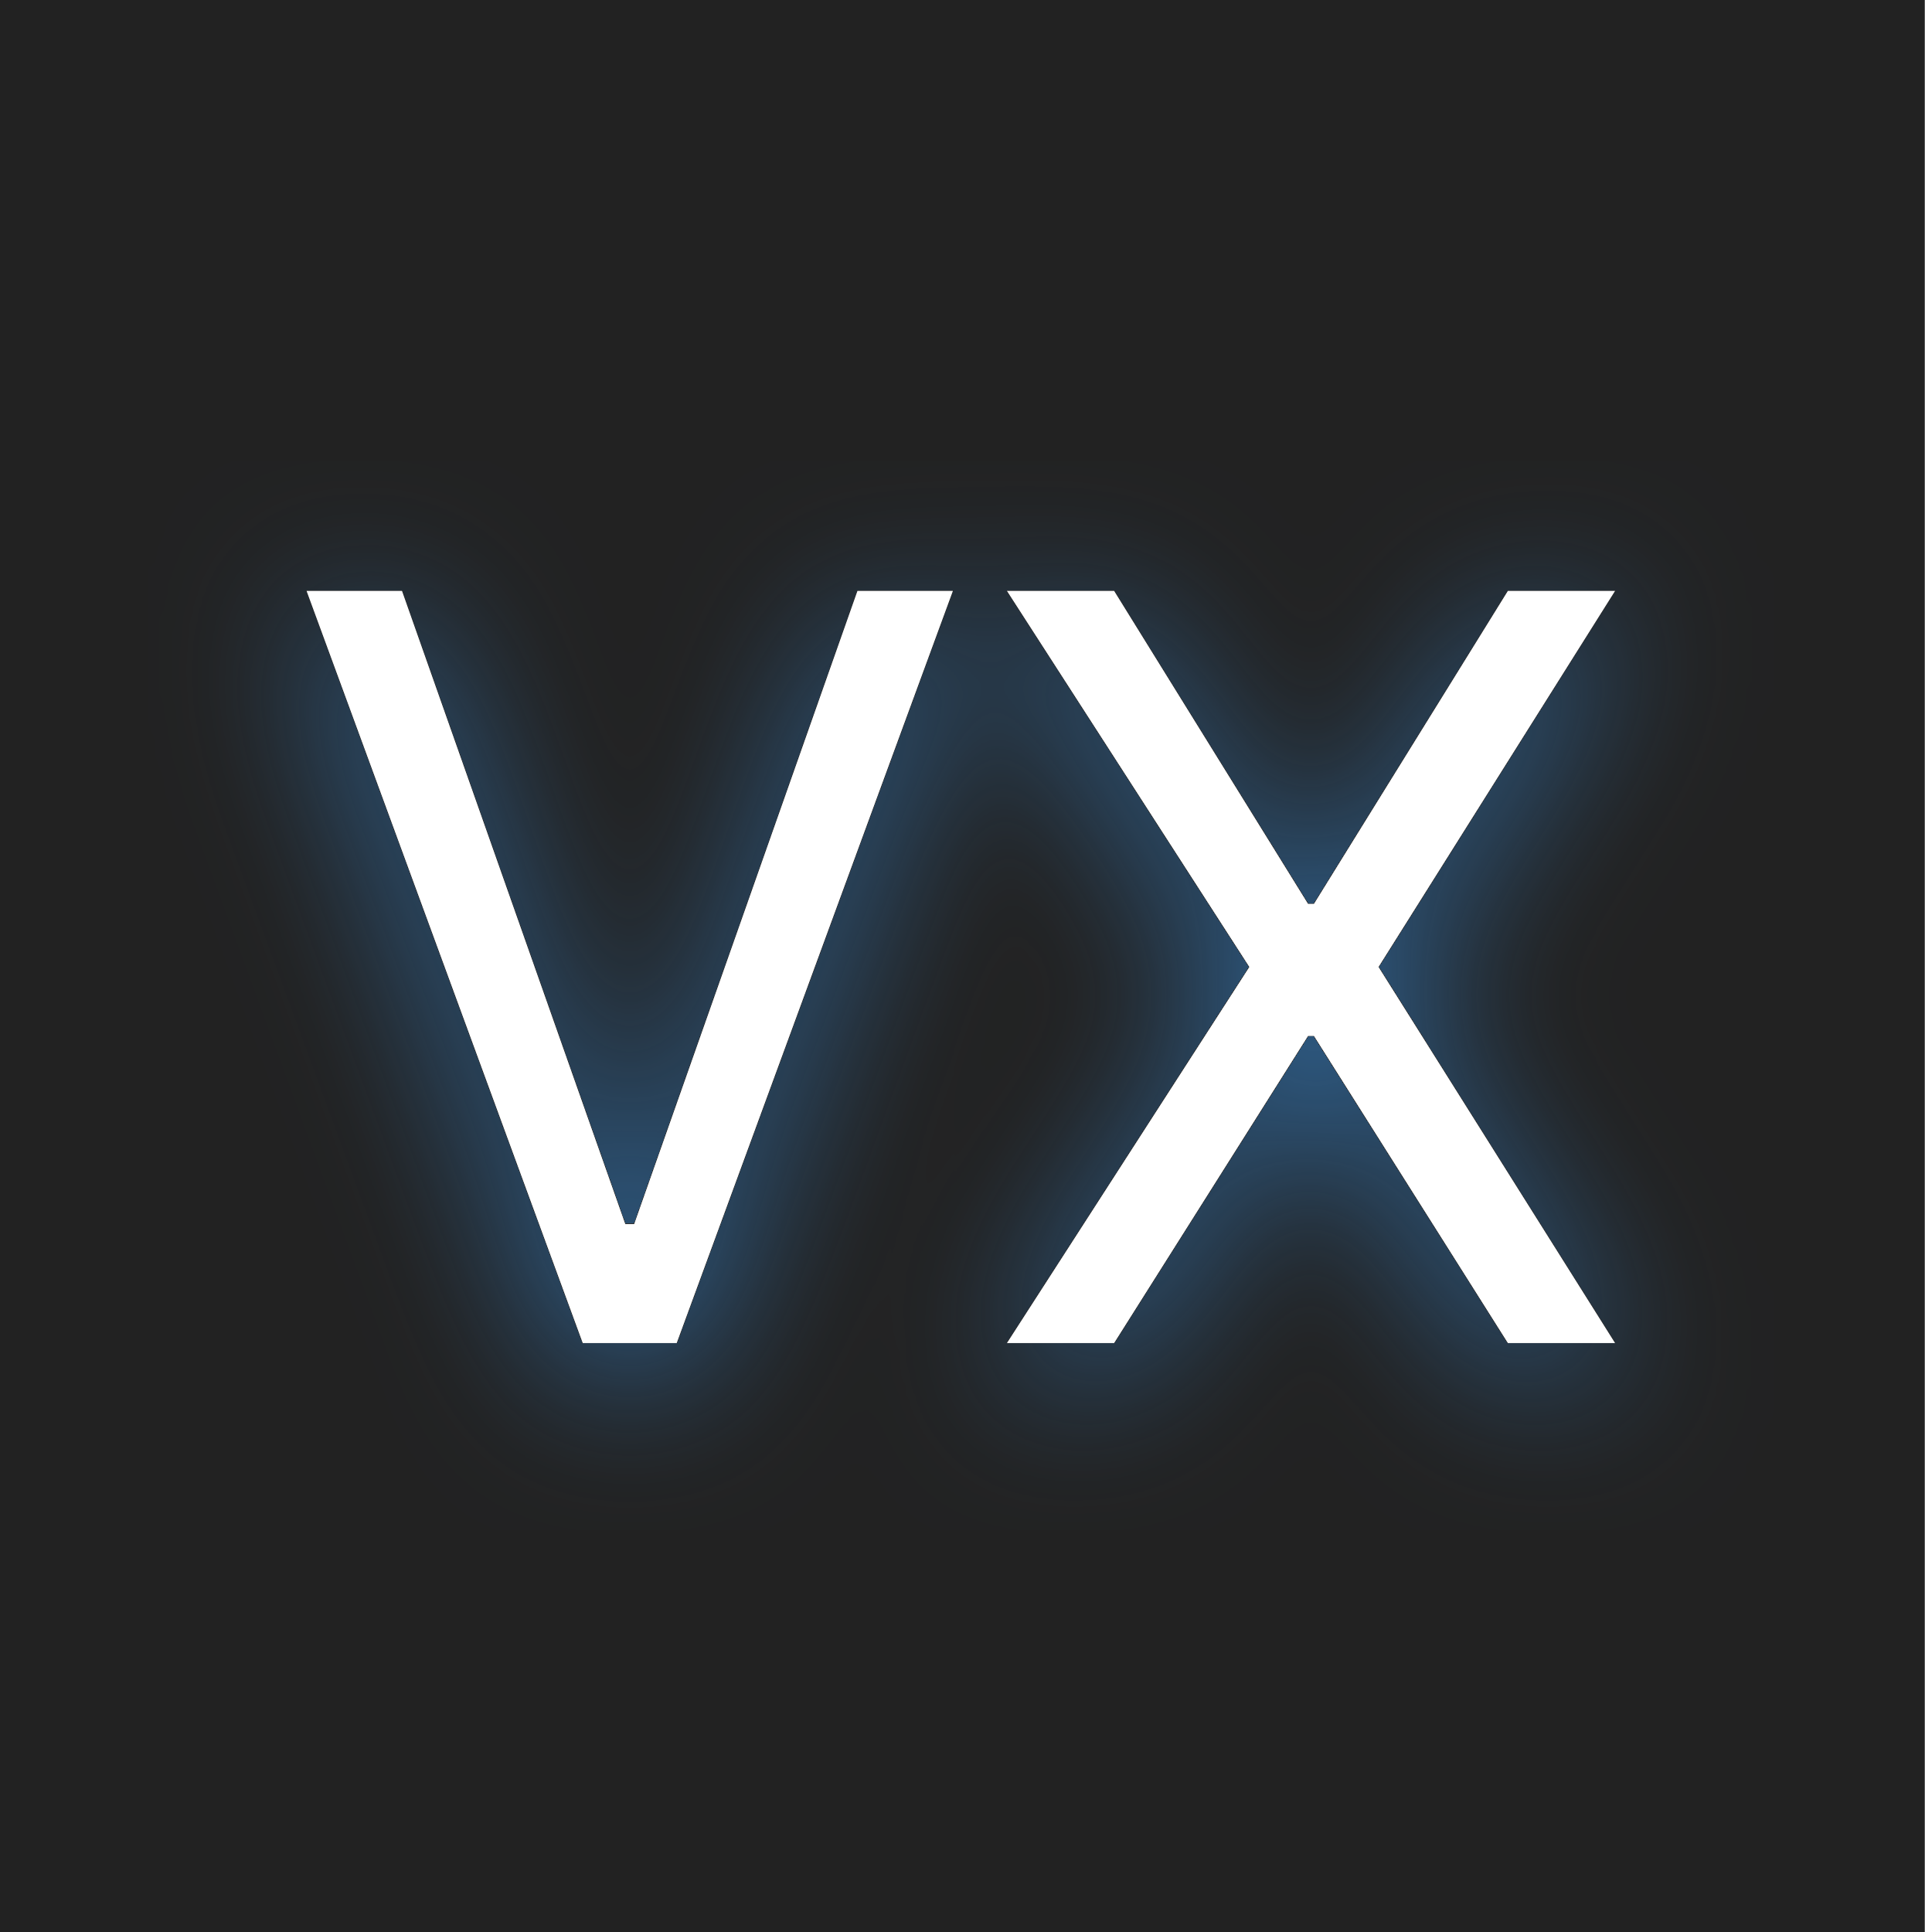
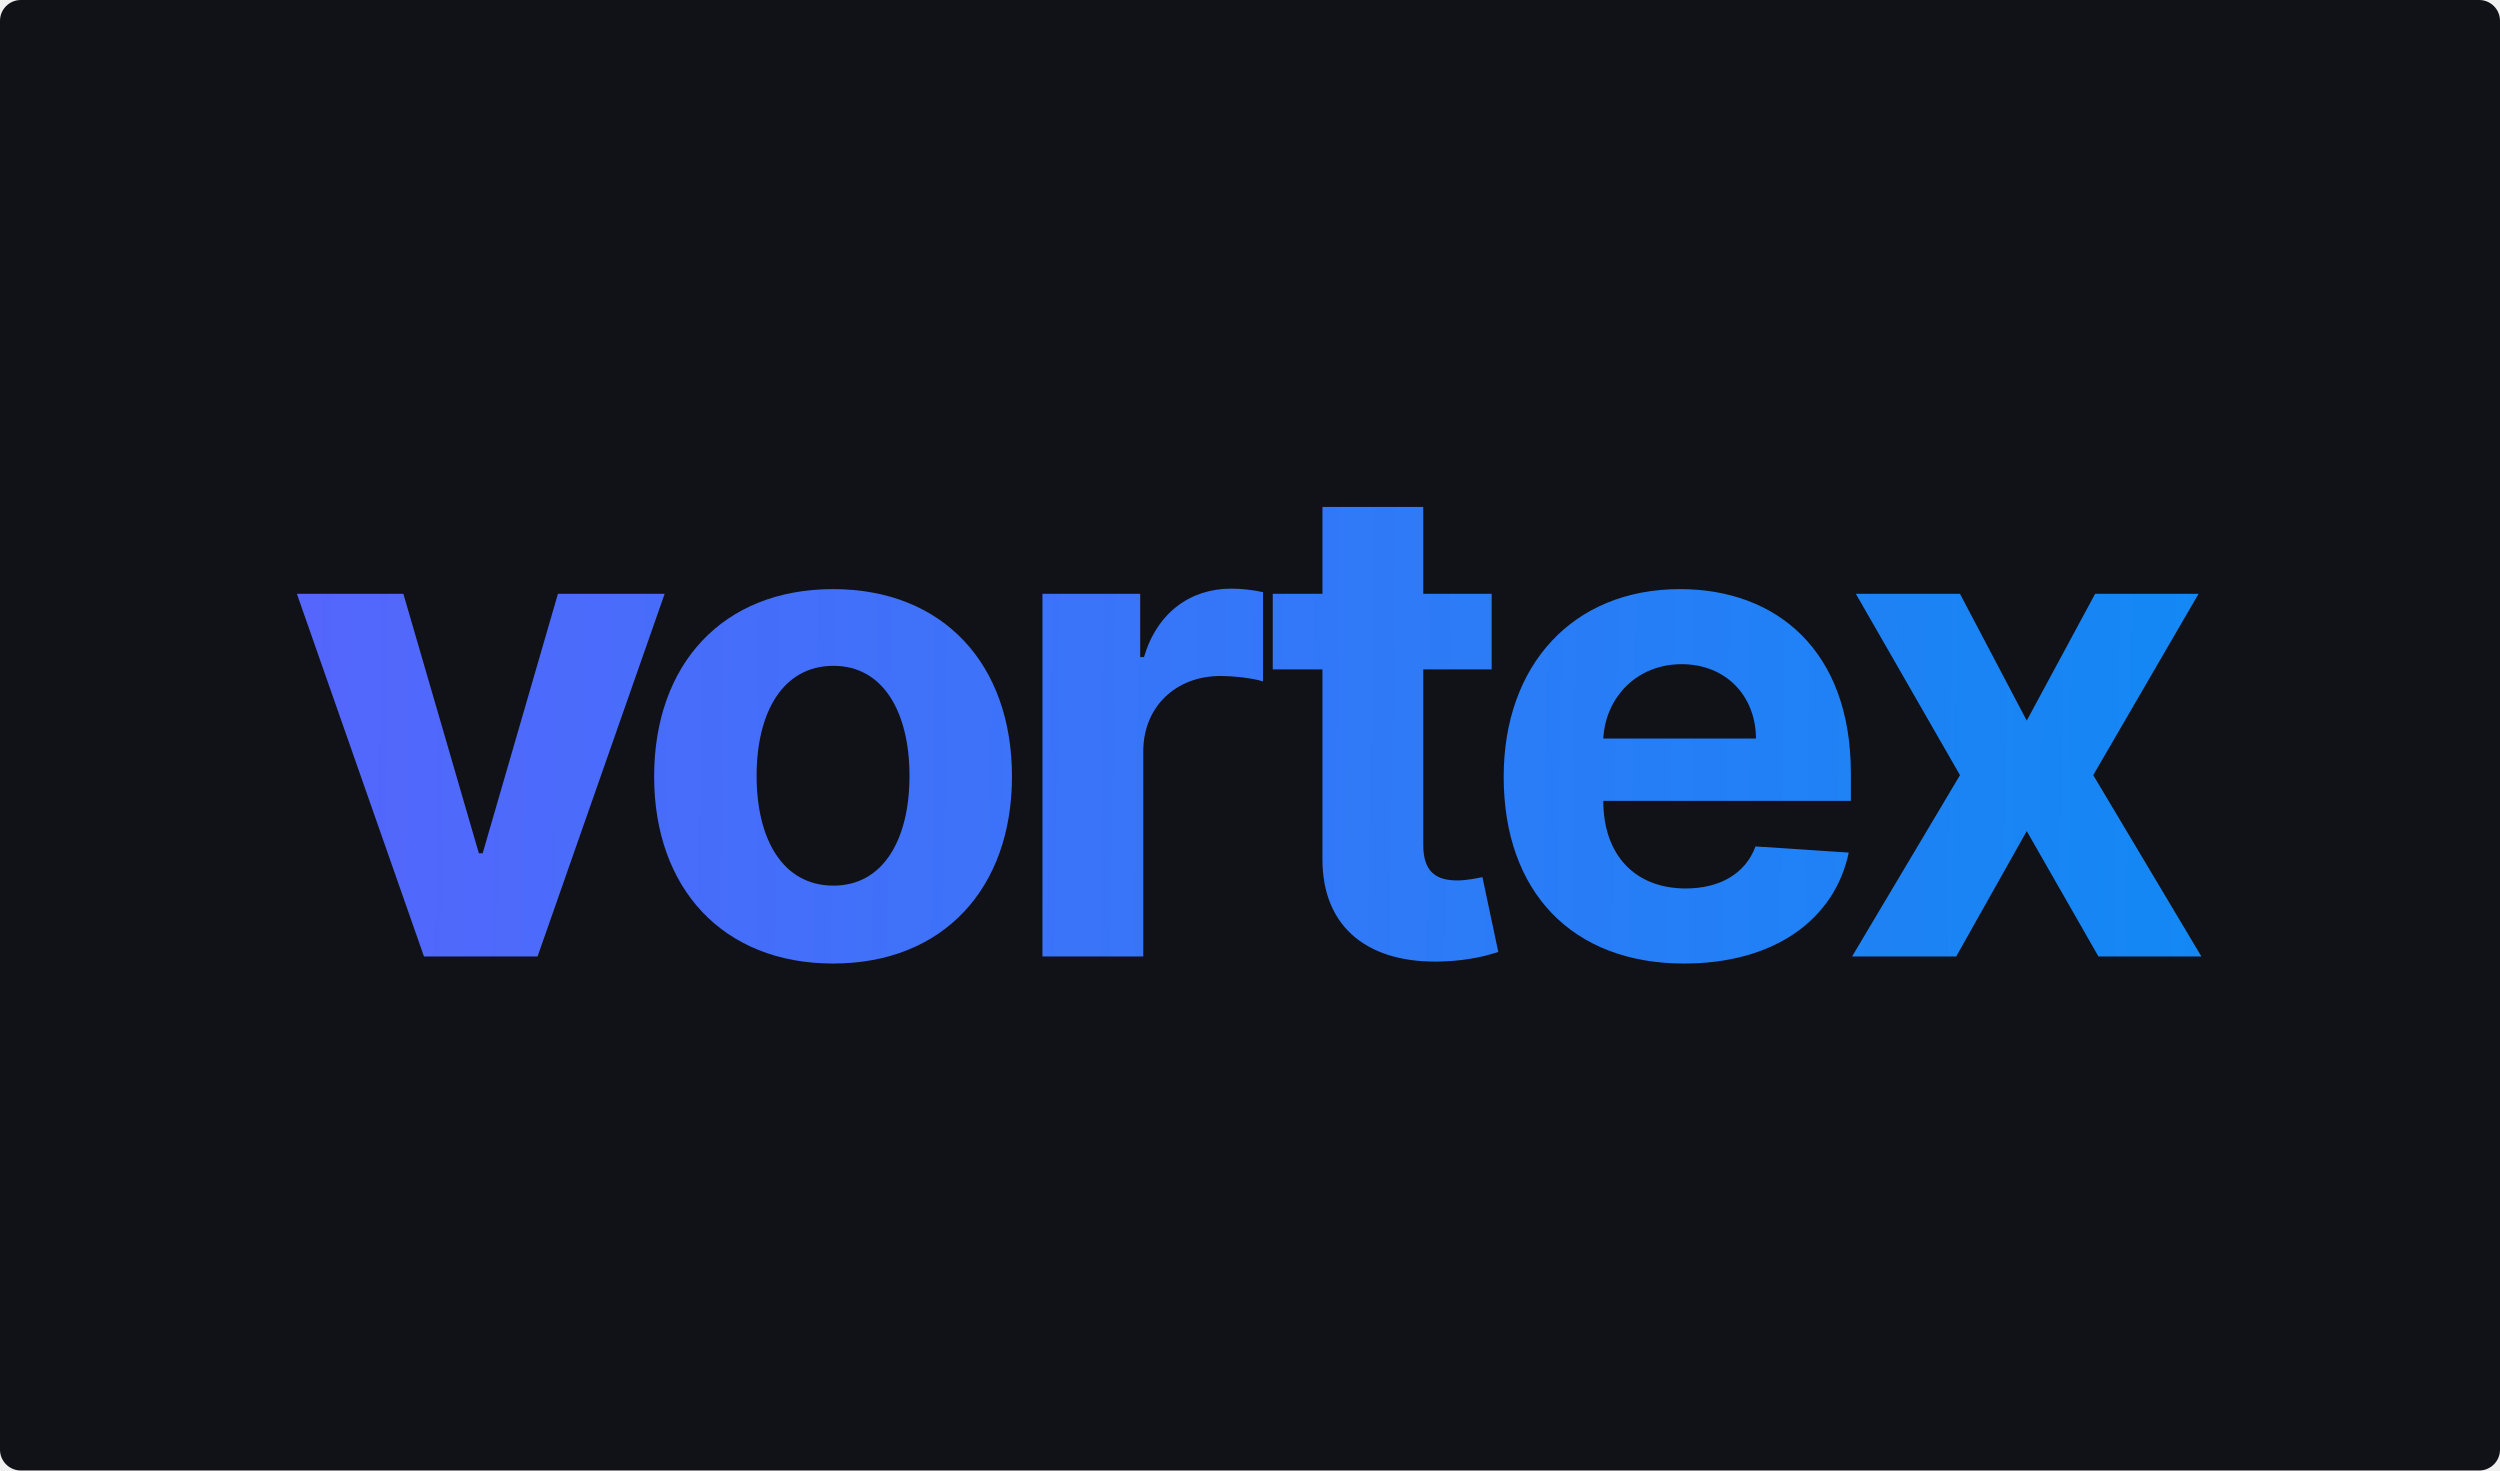
- <svg xmlns="http://www.w3.org/2000/svg" width="268" height="269" viewBox="0 0 268 269" fill="none">
-   <rect width="268" height="269" fill="#222222" />
-   <g filter="url(#filter0_d_4690_14650)">
-     <path d="M55.977 82.273H42.682L81.136 187H94.227L132.682 82.273H119.386L88.296 170.432H87.068L55.977 82.273ZM155.131 82.273H140.199L173.949 134.636L140.199 187H155.131L182.131 144.25H182.949L209.949 187H224.881L191.949 134.636L224.881 82.273H209.949L182.949 125.841H182.131L155.131 82.273Z" fill="white" />
-   </g>
+ <svg xmlns="http://www.w3.org/2000/svg" width="1440" height="847" viewBox="0 0 1440 847" fill="none">
+   <rect width="1440" height="847" rx="12" fill="#111118" />
+   <path d="M382.842 342.043H321.362L278.012 491.494H275.831L232.344 342.043H171L244.204 550.92H309.638L382.842 342.043Z" fill="url(#paint0_linear_6028_14685)" />
+   <path d="M479.84 555C543.366 555 582.899 511.62 582.899 447.298C582.899 382.568 543.366 339.324 479.84 339.324C416.315 339.324 376.782 382.568 376.782 447.298C376.782 511.62 416.315 555 479.84 555ZM480.113 510.124C450.804 510.124 435.808 483.335 435.808 446.89C435.808 410.445 450.804 383.52 480.113 383.52C508.876 383.52 523.872 410.445 523.872 446.89C523.872 483.335 508.876 510.124 480.113 510.124Z" fill="url(#paint1_linear_6028_14685)" />
+   <path d="M600.455 550.92H658.528V432.747C658.528 407.045 677.34 389.367 702.968 389.367C711.011 389.367 722.053 390.727 727.506 392.495V341.092C722.326 339.868 715.101 339.052 709.239 339.052C685.792 339.052 666.571 352.65 658.937 378.488H656.756V342.043H600.455V550.92Z" fill="url(#paint2_linear_6028_14685)" />
+   <path d="M859.197 342.043H819.801V292H761.728V342.043H733.101V385.559H761.728V494.35C761.455 535.282 789.401 555.544 831.524 553.776C846.52 553.232 857.153 550.24 863.014 548.337L853.881 505.229C851.018 505.773 844.884 507.132 839.431 507.132C827.844 507.132 819.801 502.781 819.801 486.734V385.559H859.197V342.043Z" fill="url(#paint3_linear_6028_14685)" />
+   <path d="M969.997 555C1021.8 555 1056.7 529.842 1064.88 491.086L1011.17 487.55C1005.3 503.461 990.309 511.756 970.952 511.756C941.915 511.756 923.512 492.582 923.512 461.441V461.305H1066.1V445.394C1066.1 374.408 1023.03 339.324 967.68 339.324C906.063 339.324 866.121 382.976 866.121 447.434C866.121 513.66 905.518 555 969.997 555ZM923.512 425.404C924.739 401.606 942.87 382.568 968.634 382.568C993.854 382.568 1011.3 400.518 1011.44 425.404H923.512Z" fill="url(#paint4_linear_6028_14685)" />
+   <path d="M1128.95 342.043H1068.97L1128.95 446.482L1066.79 550.92H1126.77L1167.4 478.711L1208.7 550.92H1268L1205.7 446.482L1266.36 342.043H1206.79L1167.4 415.069L1128.95 342.043Z" fill="url(#paint5_linear_6028_14685)" />
  <defs>
-     <filter id="filter0_d_4690_14650" x="20.682" y="64.273" width="226.199" height="148.727" filterUnits="userSpaceOnUse" color-interpolation-filters="sRGB">
-       <feFlood flood-opacity="0" result="BackgroundImageFix" />
-       <feColorMatrix in="SourceAlpha" type="matrix" values="0 0 0 0 0 0 0 0 0 0 0 0 0 0 0 0 0 0 127 0" result="hardAlpha" />
-       <feOffset dy="4" />
-       <feGaussianBlur stdDeviation="11" />
-       <feComposite in2="hardAlpha" operator="out" />
-       <feColorMatrix type="matrix" values="0 0 0 0 0.233 0 0 0 0 0.632 0 0 0 0 1 0 0 0 0.59 0" />
-       <feBlend mode="normal" in2="BackgroundImageFix" result="effect1_dropShadow_4690_14650" />
-       <feBlend mode="normal" in="SourceGraphic" in2="effect1_dropShadow_4690_14650" result="shape" />
-     </filter>
+     <linearGradient id="paint0_linear_6028_14685" x1="142.132" y1="448.548" x2="1267.89" y2="463.334" gradientUnits="userSpaceOnUse">
+       <stop stop-color="#5665FC" />
+       <stop offset="1" stop-color="#1388F4" />
+     </linearGradient>
+     <linearGradient id="paint1_linear_6028_14685" x1="142.132" y1="448.548" x2="1267.89" y2="463.334" gradientUnits="userSpaceOnUse">
+       <stop stop-color="#5665FC" />
+       <stop offset="1" stop-color="#1388F4" />
+     </linearGradient>
+     <linearGradient id="paint2_linear_6028_14685" x1="142.132" y1="448.548" x2="1267.89" y2="463.334" gradientUnits="userSpaceOnUse">
+       <stop stop-color="#5665FC" />
+       <stop offset="1" stop-color="#1388F4" />
+     </linearGradient>
+     <linearGradient id="paint3_linear_6028_14685" x1="142.132" y1="448.548" x2="1267.89" y2="463.334" gradientUnits="userSpaceOnUse">
+       <stop stop-color="#5665FC" />
+       <stop offset="1" stop-color="#1388F4" />
+     </linearGradient>
+     <linearGradient id="paint4_linear_6028_14685" x1="142.132" y1="448.548" x2="1267.89" y2="463.334" gradientUnits="userSpaceOnUse">
+       <stop stop-color="#5665FC" />
+       <stop offset="1" stop-color="#1388F4" />
+     </linearGradient>
+     <linearGradient id="paint5_linear_6028_14685" x1="142.132" y1="448.548" x2="1267.89" y2="463.334" gradientUnits="userSpaceOnUse">
+       <stop stop-color="#5665FC" />
+       <stop offset="1" stop-color="#1388F4" />
+     </linearGradient>
  </defs>
</svg>
